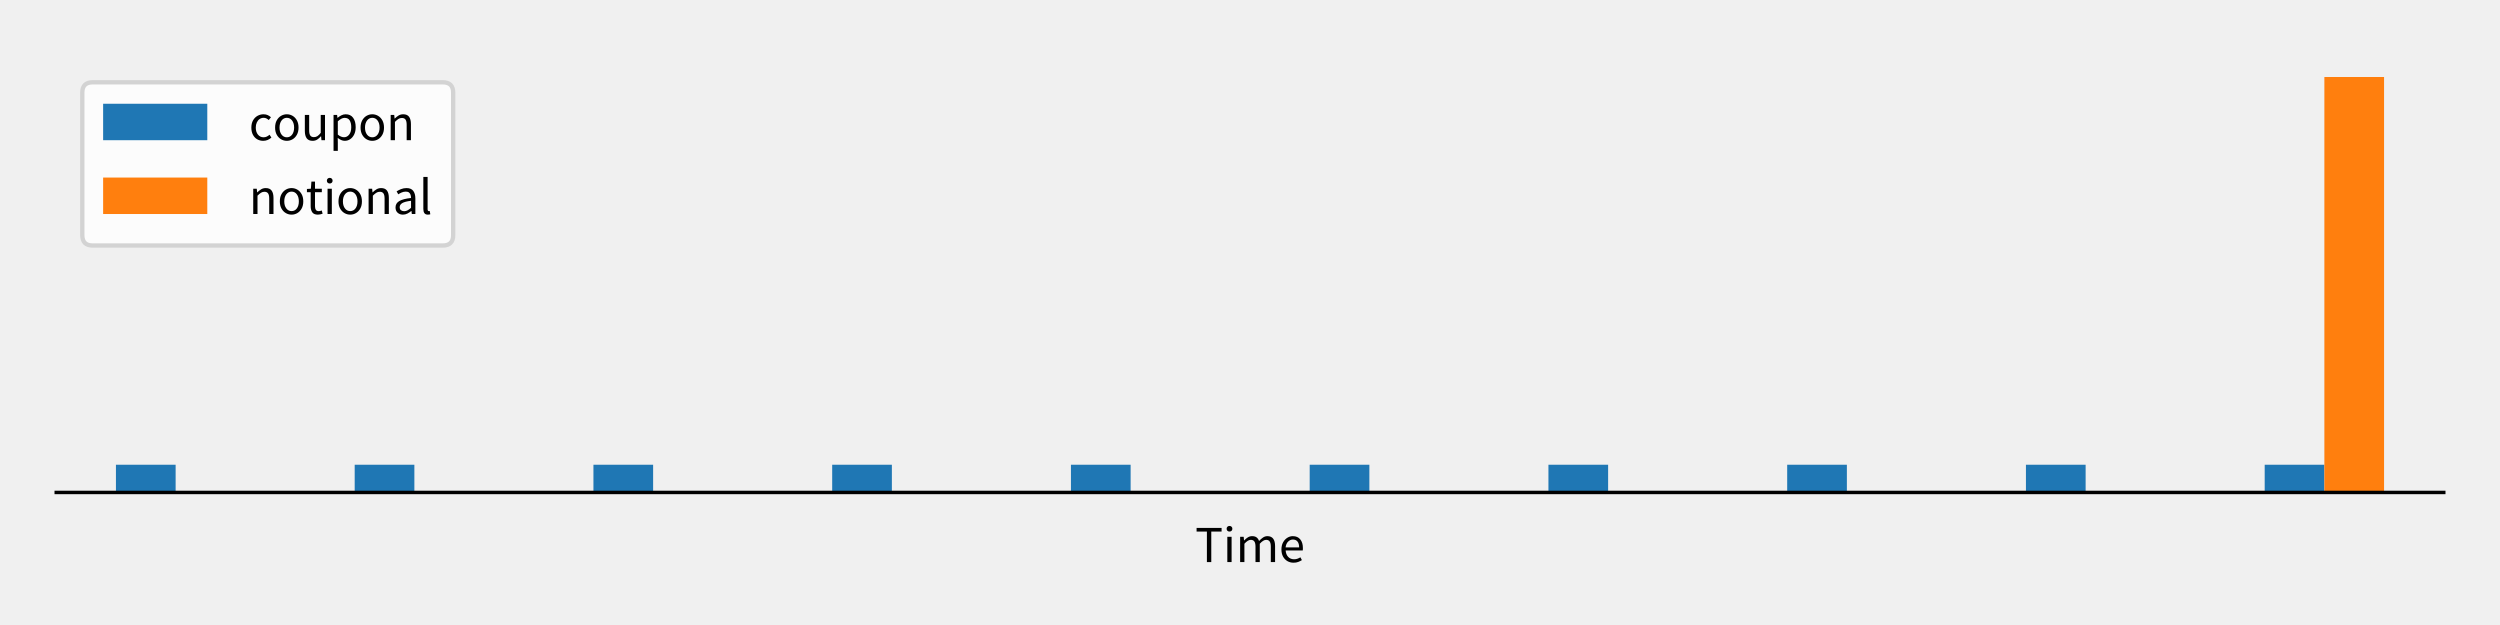
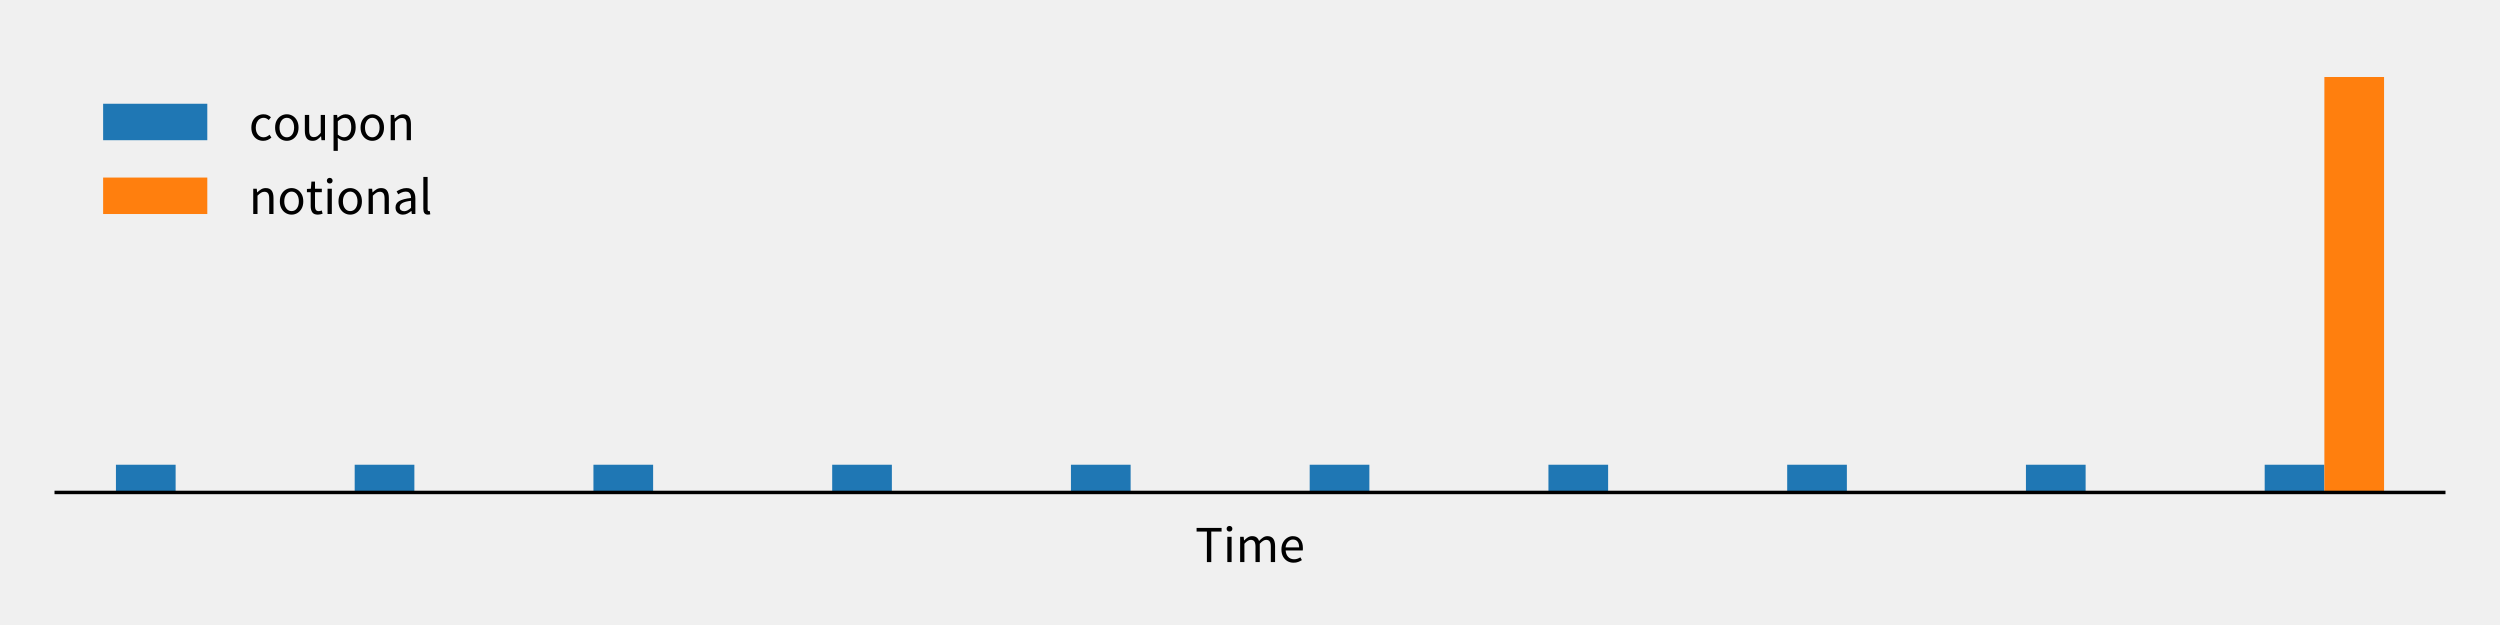
<svg xmlns="http://www.w3.org/2000/svg" xmlns:xlink="http://www.w3.org/1999/xlink" width="576pt" height="144pt" viewBox="0 0 576 144" version="1.1">
  <defs>
    <style type="text/css">*{stroke-linejoin: round; stroke-linecap: butt}</style>
  </defs>
  <g id="figure_1">
    <g id="patch_1">
      <path d="M 0 144  L 576 144  L 576 0  L 0 0  L 0 144  z " style="fill: none" />
    </g>
    <g id="axes_1">
      <g id="patch_2">
        <path d="M 12.96 113.46  L 563.04 113.46  L 563.04 12.96  L 12.96 12.96  L 12.96 113.46  z " style="fill: none" />
      </g>
      <g id="patch_3">
-         <path d="M 26.712 113.46  L 40.464 113.46  L 40.464 107.079  L 26.712 107.079  z " clip-path="url(#p25185876b0)" style="fill: #1f77b4" />
+         <path d="M 26.712 113.46  L 40.464 113.46  L 40.464 107.079  L 26.712 107.079  z " clip-path="url(#p2bc9dbf32a)" style="fill: #1f77b4" />
      </g>
      <g id="patch_4">
-         <path d="M 81.72 113.46  L 95.472 113.46  L 95.472 107.079  L 81.72 107.079  z " clip-path="url(#p25185876b0)" style="fill: #1f77b4" />
+         <path d="M 81.72 113.46  L 95.472 113.46  L 95.472 107.079  L 81.72 107.079  z " clip-path="url(#p2bc9dbf32a)" style="fill: #1f77b4" />
      </g>
      <g id="patch_5">
-         <path d="M 136.728 113.46  L 150.48 113.46  L 150.48 107.079  L 136.728 107.079  z " clip-path="url(#p25185876b0)" style="fill: #1f77b4" />
+         <path d="M 136.728 113.46  L 150.48 113.46  L 150.48 107.079  L 136.728 107.079  z " clip-path="url(#p2bc9dbf32a)" style="fill: #1f77b4" />
      </g>
      <g id="patch_6">
-         <path d="M 191.736 113.46  L 205.488 113.46  L 205.488 107.079  L 191.736 107.079  z " clip-path="url(#p25185876b0)" style="fill: #1f77b4" />
+         <path d="M 191.736 113.46  L 205.488 113.46  L 205.488 107.079  L 191.736 107.079  z " clip-path="url(#p2bc9dbf32a)" style="fill: #1f77b4" />
      </g>
      <g id="patch_7">
-         <path d="M 246.744 113.46  L 260.496 113.46  L 260.496 107.079  L 246.744 107.079  z " clip-path="url(#p25185876b0)" style="fill: #1f77b4" />
+         <path d="M 246.744 113.46  L 260.496 113.46  L 260.496 107.079  L 246.744 107.079  z " clip-path="url(#p2bc9dbf32a)" style="fill: #1f77b4" />
      </g>
      <g id="patch_8">
-         <path d="M 301.752 113.46  L 315.504 113.46  L 315.504 107.079  L 301.752 107.079  z " clip-path="url(#p25185876b0)" style="fill: #1f77b4" />
+         <path d="M 301.752 113.46  L 315.504 113.46  L 315.504 107.079  L 301.752 107.079  z " clip-path="url(#p2bc9dbf32a)" style="fill: #1f77b4" />
      </g>
      <g id="patch_9">
-         <path d="M 356.76 113.46  L 370.512 113.46  L 370.512 107.079  L 356.76 107.079  z " clip-path="url(#p25185876b0)" style="fill: #1f77b4" />
+         <path d="M 356.76 113.46  L 370.512 113.46  L 370.512 107.079  L 356.76 107.079  z " clip-path="url(#p2bc9dbf32a)" style="fill: #1f77b4" />
      </g>
      <g id="patch_10">
-         <path d="M 411.768 113.46  L 425.52 113.46  L 425.52 107.079  L 411.768 107.079  z " clip-path="url(#p25185876b0)" style="fill: #1f77b4" />
+         <path d="M 411.768 113.46  L 425.52 113.46  L 425.52 107.079  L 411.768 107.079  z " clip-path="url(#p2bc9dbf32a)" style="fill: #1f77b4" />
      </g>
      <g id="patch_11">
-         <path d="M 466.776 113.46  L 480.528 113.46  L 480.528 107.079  L 466.776 107.079  z " clip-path="url(#p25185876b0)" style="fill: #1f77b4" />
+         <path d="M 466.776 113.46  L 480.528 113.46  L 480.528 107.079  L 466.776 107.079  z " clip-path="url(#p2bc9dbf32a)" style="fill: #1f77b4" />
      </g>
      <g id="patch_12">
-         <path d="M 521.784 113.46  L 535.536 113.46  L 535.536 107.079  L 521.784 107.079  z " clip-path="url(#p25185876b0)" style="fill: #1f77b4" />
+         <path d="M 521.784 113.46  L 535.536 113.46  L 535.536 107.079  L 521.784 107.079  z " clip-path="url(#p2bc9dbf32a)" style="fill: #1f77b4" />
      </g>
      <g id="patch_13">
-         <path d="M 40.464 113.46  L 54.216 113.46  L 54.216 113.46  L 40.464 113.46  z " clip-path="url(#p25185876b0)" style="fill: #ff7f0e" />
+         <path d="M 40.464 113.46  L 54.216 113.46  L 54.216 113.46  L 40.464 113.46  z " clip-path="url(#p2bc9dbf32a)" style="fill: #ff7f0e" />
      </g>
      <g id="patch_14">
-         <path d="M 95.472 113.46  L 109.224 113.46  L 109.224 113.46  L 95.472 113.46  z " clip-path="url(#p25185876b0)" style="fill: #ff7f0e" />
+         <path d="M 95.472 113.46  L 109.224 113.46  L 109.224 113.46  L 95.472 113.46  z " clip-path="url(#p2bc9dbf32a)" style="fill: #ff7f0e" />
      </g>
      <g id="patch_15">
-         <path d="M 150.48 113.46  L 164.232 113.46  L 164.232 113.46  L 150.48 113.46  z " clip-path="url(#p25185876b0)" style="fill: #ff7f0e" />
+         <path d="M 150.48 113.46  L 164.232 113.46  L 164.232 113.46  L 150.48 113.46  z " clip-path="url(#p2bc9dbf32a)" style="fill: #ff7f0e" />
      </g>
      <g id="patch_16">
-         <path d="M 205.488 113.46  L 219.24 113.46  L 219.24 113.46  L 205.488 113.46  z " clip-path="url(#p25185876b0)" style="fill: #ff7f0e" />
+         <path d="M 205.488 113.46  L 219.24 113.46  L 219.24 113.46  L 205.488 113.46  z " clip-path="url(#p2bc9dbf32a)" style="fill: #ff7f0e" />
      </g>
      <g id="patch_17">
-         <path d="M 260.496 113.46  L 274.248 113.46  L 274.248 113.46  L 260.496 113.46  z " clip-path="url(#p25185876b0)" style="fill: #ff7f0e" />
+         <path d="M 260.496 113.46  L 274.248 113.46  L 274.248 113.46  L 260.496 113.46  z " clip-path="url(#p2bc9dbf32a)" style="fill: #ff7f0e" />
      </g>
      <g id="patch_18">
-         <path d="M 315.504 113.46  L 329.256 113.46  L 329.256 113.46  L 315.504 113.46  z " clip-path="url(#p25185876b0)" style="fill: #ff7f0e" />
+         <path d="M 315.504 113.46  L 329.256 113.46  L 329.256 113.46  L 315.504 113.46  z " clip-path="url(#p2bc9dbf32a)" style="fill: #ff7f0e" />
      </g>
      <g id="patch_19">
-         <path d="M 370.512 113.46  L 384.264 113.46  L 384.264 113.46  L 370.512 113.46  z " clip-path="url(#p25185876b0)" style="fill: #ff7f0e" />
+         <path d="M 370.512 113.46  L 384.264 113.46  L 384.264 113.46  L 370.512 113.46  z " clip-path="url(#p2bc9dbf32a)" style="fill: #ff7f0e" />
      </g>
      <g id="patch_20">
-         <path d="M 425.52 113.46  L 439.272 113.46  L 439.272 113.46  L 425.52 113.46  z " clip-path="url(#p25185876b0)" style="fill: #ff7f0e" />
+         <path d="M 425.52 113.46  L 439.272 113.46  L 439.272 113.46  L 425.52 113.46  z " clip-path="url(#p2bc9dbf32a)" style="fill: #ff7f0e" />
      </g>
      <g id="patch_21">
-         <path d="M 480.528 113.46  L 494.28 113.46  L 494.28 113.46  L 480.528 113.46  z " clip-path="url(#p25185876b0)" style="fill: #ff7f0e" />
+         <path d="M 480.528 113.46  L 494.28 113.46  L 494.28 113.46  L 480.528 113.46  z " clip-path="url(#p2bc9dbf32a)" style="fill: #ff7f0e" />
      </g>
      <g id="patch_22">
-         <path d="M 535.536 113.46  L 549.288 113.46  L 549.288 17.746  L 535.536 17.746  z " clip-path="url(#p25185876b0)" style="fill: #ff7f0e" />
+         <path d="M 535.536 113.46  L 549.288 113.46  L 549.288 17.746  L 535.536 17.746  z " clip-path="url(#p2bc9dbf32a)" style="fill: #ff7f0e" />
      </g>
      <g id="matplotlib.axis_1">
        <g id="text_1">
          <g transform="translate(275.3587 129.5044) scale(0.12 -0.12)">
            <defs>
              <path id="SourceSansPro-Regular-54" d="M 1446 0  L 1446 3750  L 179 3750  L 179 4198  L 3251 4198  L 3251 3750  L 1984 3750  L 1984 0  L 1446 0  z " transform="scale(0.015625)" />
              <path id="SourceSansPro-Regular-69" d="M 525 0  L 525 3110  L 1050 3110  L 1050 0  L 525 0  z M 792 3750  Q 638 3750 539 3843  Q 440 3936 440 4096  Q 440 4250 539 4346  Q 638 4442 792 4442  Q 946 4442 1045 4346  Q 1144 4250 1144 4096  Q 1144 3936 1045 3843  Q 946 3750 792 3750  z " transform="scale(0.015625)" />
              <path id="SourceSansPro-Regular-6d" d="M 525 0  L 525 3110  L 960 3110  L 1005 2662  L 1024 2662  Q 1229 2886 1472 3036  Q 1715 3187 1990 3187  Q 2349 3187 2550 3030  Q 2752 2874 2848 2592  Q 3091 2854 3340 3020  Q 3590 3187 3872 3187  Q 4352 3187 4585 2876  Q 4819 2566 4819 1971  L 4819 0  L 4294 0  L 4294 1901  Q 4294 2336 4153 2534  Q 4013 2733 3718 2733  Q 3373 2733 2938 2253  L 2938 0  L 2413 0  L 2413 1901  Q 2413 2336 2272 2534  Q 2131 2733 1830 2733  Q 1485 2733 1050 2253  L 1050 0  L 525 0  z " transform="scale(0.015625)" />
              <path id="SourceSansPro-Regular-65" d="M 1786 -77  Q 1370 -77 1030 118  Q 691 314 492 678  Q 294 1043 294 1549  Q 294 2061 496 2425  Q 698 2790 1018 2988  Q 1338 3187 1690 3187  Q 2285 3187 2608 2790  Q 2931 2394 2931 1728  Q 2931 1645 2928 1565  Q 2925 1485 2912 1427  L 813 1427  Q 845 934 1123 640  Q 1402 346 1850 346  Q 2074 346 2262 413  Q 2451 480 2624 589  L 2810 243  Q 2611 115 2358 19  Q 2106 -77 1786 -77  z M 806 1805  L 2470 1805  Q 2470 2278 2268 2524  Q 2067 2771 1702 2771  Q 1376 2771 1117 2518  Q 858 2266 806 1805  z " transform="scale(0.015625)" />
            </defs>
            <use xlink:href="#SourceSansPro-Regular-54" />
            <use xlink:href="#SourceSansPro-Regular-69" x="53.6" />
            <use xlink:href="#SourceSansPro-Regular-6d" x="78.2" />
            <use xlink:href="#SourceSansPro-Regular-65" x="161.1" />
          </g>
        </g>
      </g>
      <g id="matplotlib.axis_2" />
      <g id="patch_23">
        <path d="M 12.96 113.46  L 563.04 113.46  " style="fill: none; stroke: #000000; stroke-width: 0.8; stroke-linejoin: miter; stroke-linecap: square" />
      </g>
      <g id="legend_1">
        <g id="patch_24">
-           <path d="M 21.36 56.569  L 102.013 56.569  Q 104.413 56.569 104.413 54.169  L 104.413 21.36  Q 104.413 18.96 102.013 18.96  L 21.36 18.96  Q 18.96 18.96 18.96 21.36  L 18.96 54.169  Q 18.96 56.569 21.36 56.569  z " style="fill: #ffffff; opacity: 0.8; stroke: #cccccc; stroke-linejoin: miter" />
+           <path d="M 21.36 56.569  L 102.013 56.569  Q 104.413 56.569 104.413 54.169  L 104.413 21.36  Q 104.413 18.96 102.013 18.96  L 21.36 18.96  Q 18.96 18.96 18.96 21.36  L 18.96 54.169  Q 18.96 56.569 21.36 56.569  L 21.36 56.569  z " style="fill: none; opacity: 0" />
        </g>
        <g id="patch_25">
          <path d="M 23.76 32.304  L 47.76 32.304  L 47.76 23.904  L 23.76 23.904  z " style="fill: #1f77b4" />
        </g>
        <g id="text_2">
          <g transform="translate(57.36 32.30438) scale(0.12 -0.12)">
            <defs>
              <path id="SourceSansPro-Regular-63" d="M 1754 -77  Q 1344 -77 1011 115  Q 678 307 486 672  Q 294 1037 294 1549  Q 294 2074 502 2438  Q 710 2803 1052 2995  Q 1395 3187 1792 3187  Q 2099 3187 2320 3078  Q 2541 2970 2701 2822  L 2432 2477  Q 2298 2598 2147 2675  Q 1997 2752 1811 2752  Q 1530 2752 1309 2601  Q 1088 2451 963 2179  Q 838 1907 838 1549  Q 838 1018 1104 688  Q 1370 358 1798 358  Q 2016 358 2201 451  Q 2387 544 2528 672  L 2758 320  Q 2547 134 2291 28  Q 2035 -77 1754 -77  z " transform="scale(0.015625)" />
              <path id="SourceSansPro-Regular-6f" d="M 1734 -77  Q 1357 -77 1027 115  Q 698 307 496 672  Q 294 1037 294 1549  Q 294 2074 496 2438  Q 698 2803 1027 2995  Q 1357 3187 1734 3187  Q 2118 3187 2444 2995  Q 2771 2803 2972 2438  Q 3174 2074 3174 1549  Q 3174 1037 2972 672  Q 2771 307 2444 115  Q 2118 -77 1734 -77  z M 1734 358  Q 2138 358 2384 688  Q 2630 1018 2630 1549  Q 2630 2086 2384 2419  Q 2138 2752 1734 2752  Q 1338 2752 1088 2419  Q 838 2086 838 1549  Q 838 1018 1088 688  Q 1338 358 1734 358  z " transform="scale(0.015625)" />
              <path id="SourceSansPro-Regular-75" d="M 1434 -77  Q 941 -77 710 233  Q 480 544 480 1139  L 480 3110  L 1011 3110  L 1011 1210  Q 1011 774 1148 576  Q 1286 378 1594 378  Q 1837 378 2025 502  Q 2214 627 2432 902  L 2432 3110  L 2957 3110  L 2957 0  L 2522 0  L 2477 486  L 2458 486  Q 2240 230 1997 76  Q 1754 -77 1434 -77  z " transform="scale(0.015625)" />
              <path id="SourceSansPro-Regular-70" d="M 525 -1312  L 525 3110  L 960 3110  L 1005 2752  L 1024 2752  Q 1235 2931 1488 3059  Q 1741 3187 2016 3187  Q 2618 3187 2931 2755  Q 3245 2323 3245 1600  Q 3245 1075 3056 697  Q 2867 320 2563 121  Q 2259 -77 1901 -77  Q 1683 -77 1468 19  Q 1254 115 1037 282  L 1050 -262  L 1050 -1312  L 525 -1312  z M 1811 365  Q 2195 365 2448 694  Q 2701 1024 2701 1600  Q 2701 2112 2512 2429  Q 2323 2746 1882 2746  Q 1683 2746 1481 2637  Q 1280 2528 1050 2323  L 1050 691  Q 1261 512 1459 438  Q 1658 365 1811 365  z " transform="scale(0.015625)" />
              <path id="SourceSansPro-Regular-6e" d="M 525 0  L 525 3110  L 960 3110  L 1005 2662  L 1024 2662  Q 1248 2886 1497 3036  Q 1747 3187 2067 3187  Q 2560 3187 2787 2876  Q 3014 2566 3014 1971  L 3014 0  L 2490 0  L 2490 1901  Q 2490 2336 2349 2534  Q 2208 2733 1901 2733  Q 1664 2733 1475 2611  Q 1286 2490 1050 2253  L 1050 0  L 525 0  z " transform="scale(0.015625)" />
            </defs>
            <use xlink:href="#SourceSansPro-Regular-63" />
            <use xlink:href="#SourceSansPro-Regular-6f" x="45.6" />
            <use xlink:href="#SourceSansPro-Regular-75" x="99.8" />
            <use xlink:href="#SourceSansPro-Regular-70" x="154.2" />
            <use xlink:href="#SourceSansPro-Regular-6f" x="209.7" />
            <use xlink:href="#SourceSansPro-Regular-6e" x="263.9" />
          </g>
        </g>
        <g id="patch_26">
          <path d="M 23.76 49.309  L 47.76 49.309  L 47.76 40.909  L 23.76 40.909  z " style="fill: #ff7f0e" />
        </g>
        <g id="text_3">
          <g transform="translate(57.36 49.30875) scale(0.12 -0.12)">
            <defs>
              <path id="SourceSansPro-Regular-74" d="M 1504 -77  Q 1005 -77 809 211  Q 614 499 614 960  L 614 2682  L 154 2682  L 154 3078  L 640 3110  L 704 3981  L 1146 3981  L 1146 3110  L 1984 3110  L 1984 2682  L 1146 2682  L 1146 954  Q 1146 666 1251 509  Q 1357 352 1626 352  Q 1709 352 1805 381  Q 1901 410 1978 435  L 2080 38  Q 1952 -6 1801 -41  Q 1651 -77 1504 -77  z " transform="scale(0.015625)" />
              <path id="SourceSansPro-Regular-61" d="M 1242 -77  Q 851 -77 592 156  Q 333 390 333 806  Q 333 1318 790 1590  Q 1248 1862 2240 1971  Q 2240 2170 2185 2349  Q 2131 2528 1993 2640  Q 1856 2752 1600 2752  Q 1331 2752 1094 2649  Q 858 2547 672 2419  L 467 2784  Q 685 2925 1001 3056  Q 1318 3187 1690 3187  Q 2259 3187 2515 2838  Q 2771 2490 2771 1907  L 2771 0  L 2336 0  L 2291 371  L 2272 371  Q 2054 192 1795 57  Q 1536 -77 1242 -77  z M 1395 346  Q 1619 346 1817 454  Q 2016 563 2240 762  L 2240 1626  Q 1466 1530 1155 1338  Q 845 1146 845 845  Q 845 582 1005 464  Q 1165 346 1395 346  z " transform="scale(0.015625)" />
              <path id="SourceSansPro-Regular-6c" d="M 1082 -77  Q 787 -77 656 105  Q 525 288 525 627  L 525 4557  L 1050 4557  L 1050 589  Q 1050 467 1094 412  Q 1139 358 1197 358  Q 1222 358 1244 361  Q 1267 365 1312 371  L 1382 -26  Q 1331 -51 1260 -64  Q 1190 -77 1082 -77  z " transform="scale(0.015625)" />
            </defs>
            <use xlink:href="#SourceSansPro-Regular-6e" />
            <use xlink:href="#SourceSansPro-Regular-6f" x="54.7" />
            <use xlink:href="#SourceSansPro-Regular-74" x="108.9" />
            <use xlink:href="#SourceSansPro-Regular-69" x="142.7" />
            <use xlink:href="#SourceSansPro-Regular-6f" x="167.3" />
            <use xlink:href="#SourceSansPro-Regular-6e" x="221.5" />
            <use xlink:href="#SourceSansPro-Regular-61" x="276.2" />
            <use xlink:href="#SourceSansPro-Regular-6c" x="326.6" />
          </g>
        </g>
      </g>
    </g>
  </g>
  <defs>
-     <clipPath id="p25185876b0">
+     <clipPath id="p2bc9dbf32a">
      <rect x="12.96" y="12.96" width="550.08" height="100.5" />
    </clipPath>
  </defs>
</svg>
